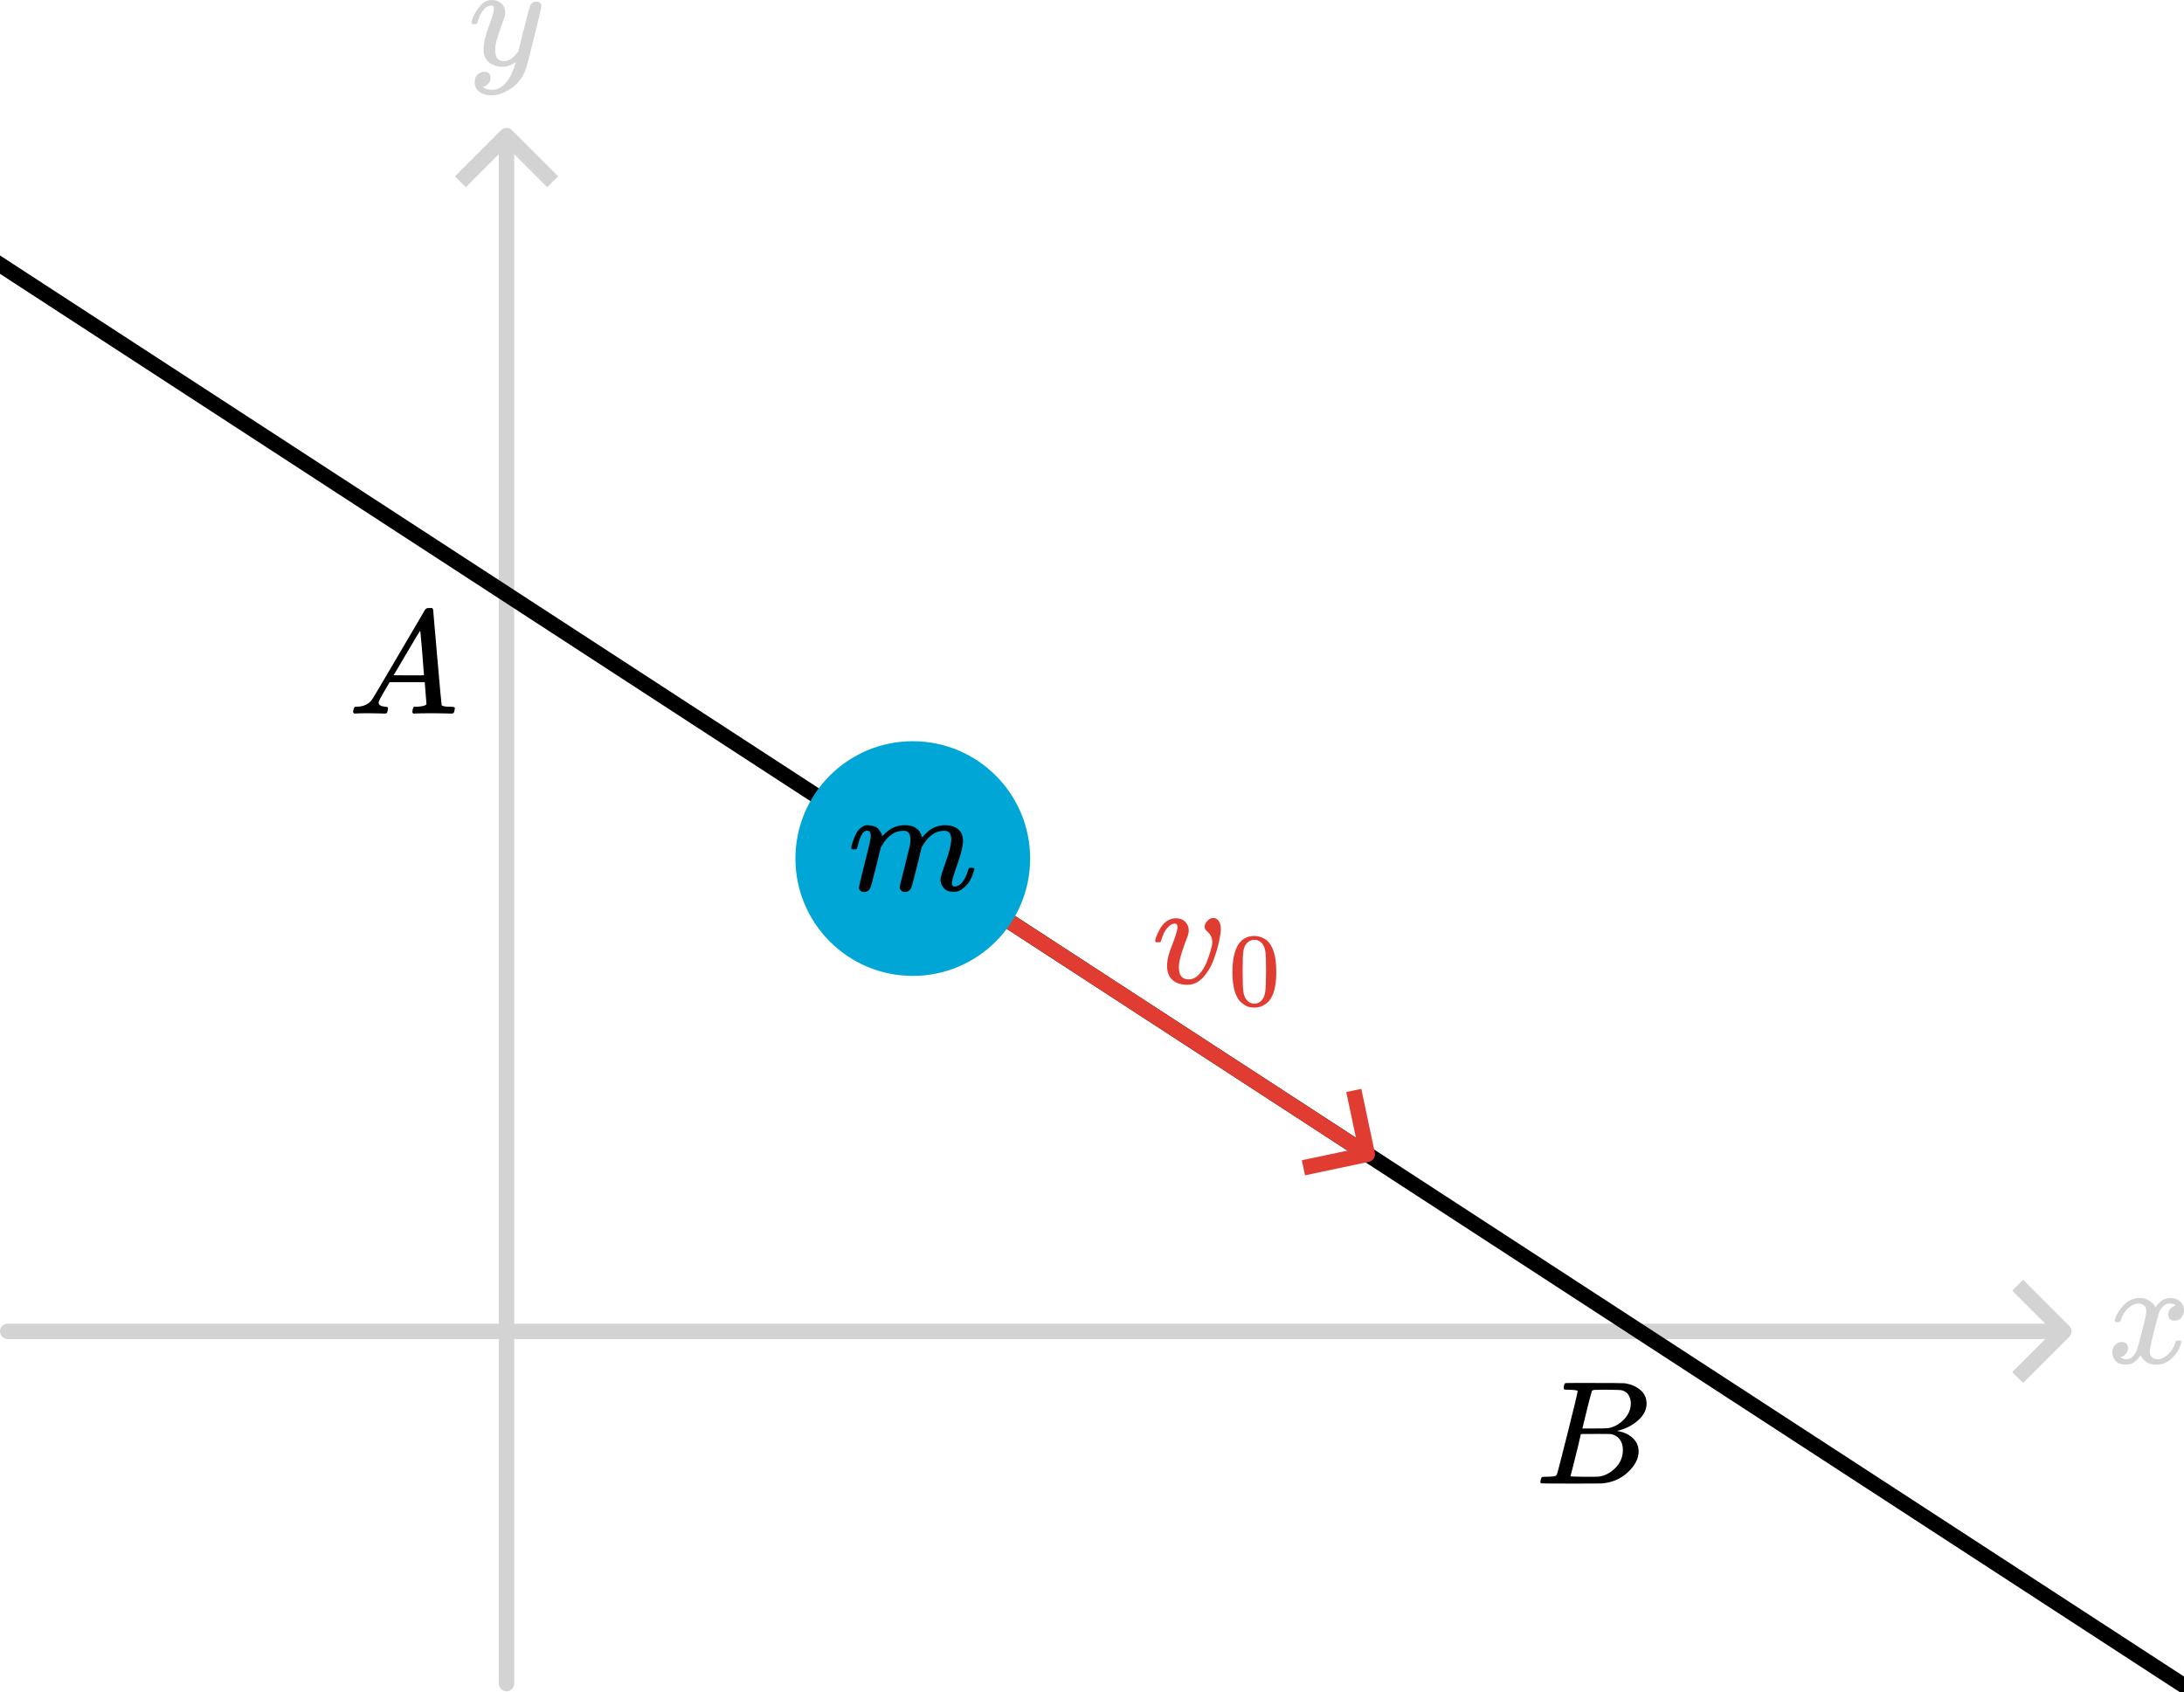
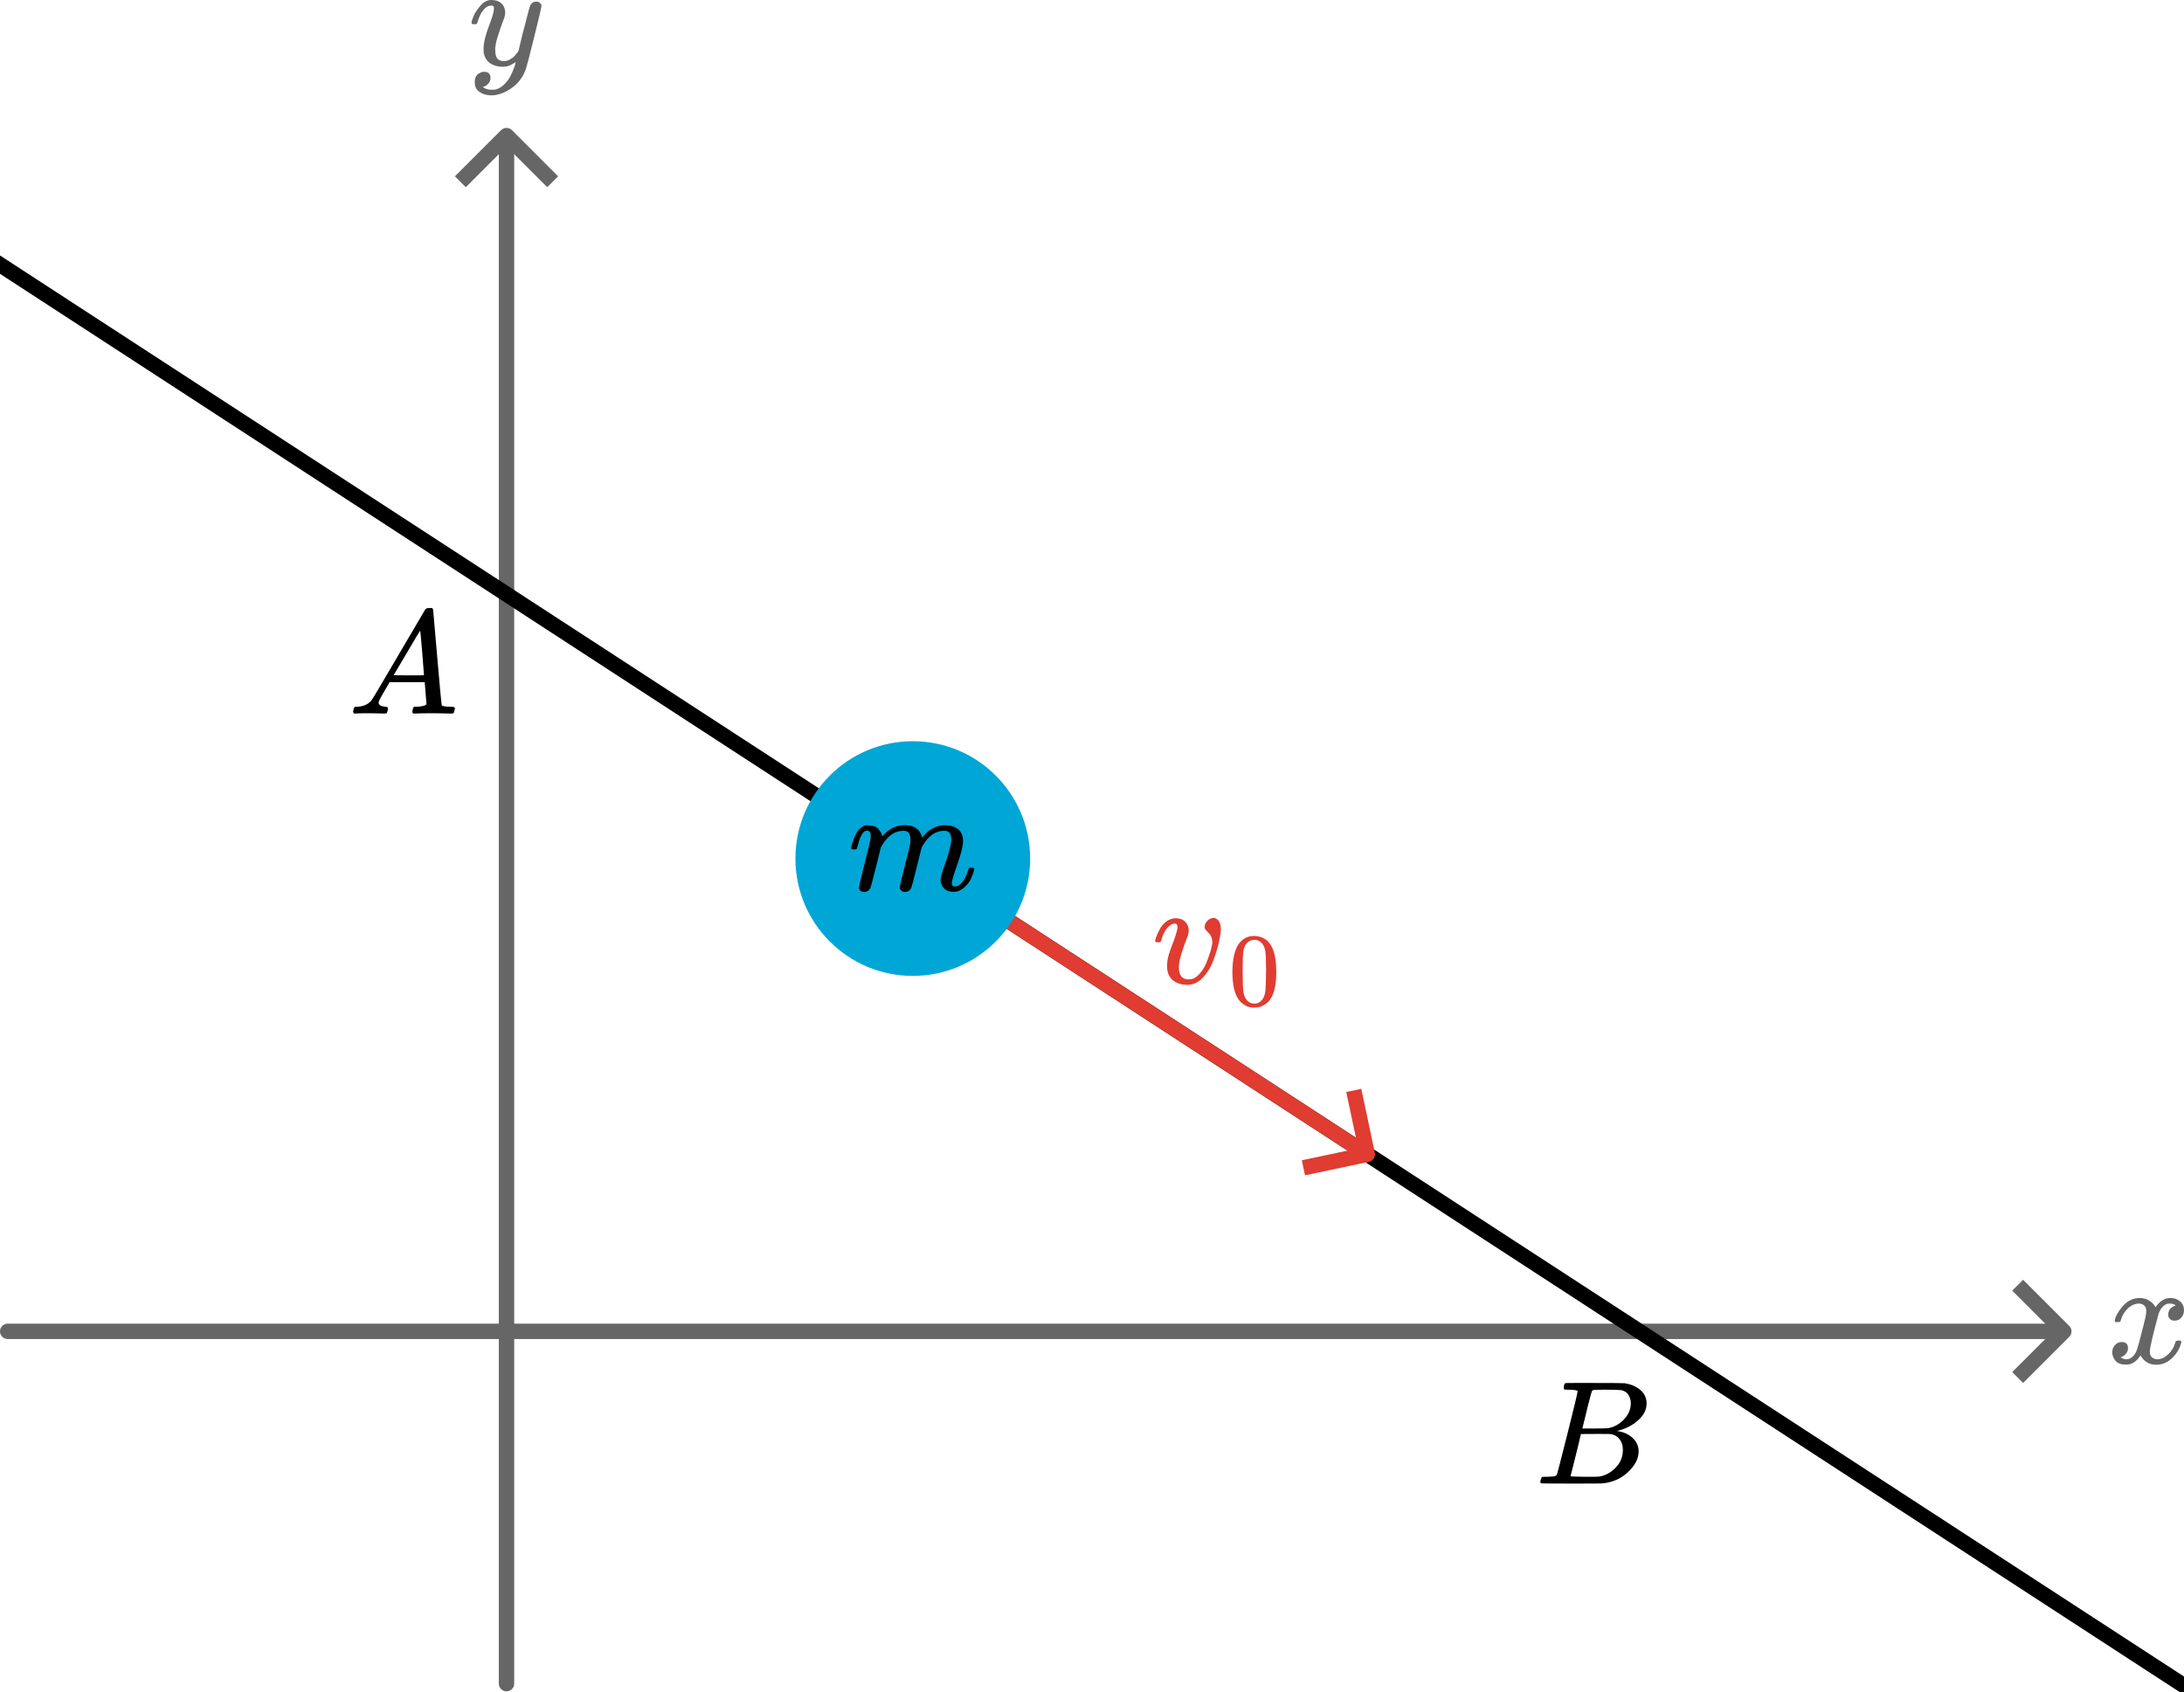
<svg xmlns="http://www.w3.org/2000/svg" xmlns:xlink="http://www.w3.org/1999/xlink" width="141.938mm" height="109.929mm" viewBox="0 0 141.938 109.929" version="1.1" id="svg1" xml:space="preserve">
  <defs id="defs1">
    <marker style="overflow:visible" id="ArrowWide" refX="0" refY="0" orient="auto-start-reverse" markerWidth="1" markerHeight="1" viewBox="0 0 1 1" preserveAspectRatio="xMidYMid">
      <path style="fill:none;stroke:context-stroke;stroke-width:1;stroke-linecap:butt" d="M 3,-3 0,0 3,3" transform="rotate(180,0.125,0)" id="path18" />
    </marker>
    <style type="text/css" id="style1">*{stroke-linejoin: round; stroke-linecap: butt}</style>
    <style type="text/css" id="style1-4">*{stroke-linejoin: round; stroke-linecap: butt}</style>
    <style type="text/css" id="style1-1">*{stroke-linejoin: round; stroke-linecap: butt}</style>
    <path id="MJX-10-TEX-I-1D465" d="m 52,289 q 7,42 54,97 47,55 116,56 35,0 64,-18 29,-18 43,-45 42,63 101,63 37,0 64,-22 27,-22 28,-59 0,-29 -14,-47 -14,-18 -27,-22 -13,-4 -23,-4 -19,0 -31,11 -12,11 -12,29 0,46 50,63 -11,13 -40,13 -13,0 -19,-2 -38,-16 -56,-66 -60,-221 -60,-258 0,-28 16,-40 16,-12 35,-12 37,0 73,33 36,33 49,81 3,10 6,11 3,1 16,2 h 4 q 15,0 15,-8 0,-1 -2,-11 Q 486,77 440,33 394,-11 333,-11 263,-11 227,52 186,-10 133,-10 h -6 q -49,0 -70,26 -21,26 -22,55 0,32 19,52 19,20 45,20 43,0 43,-42 Q 142,81 130,66 118,51 107,46 96,41 94,41 l -3,-1 q 0,-1 6,-4 6,-3 16,-7 10,-4 19,-3 36,0 62,45 9,16 23,68 14,52 28,108 14,56 16,66 5,27 5,39 0,28 -15,40 -15,12 -34,12 -40,0 -75,-32 -35,-32 -49,-82 -2,-9 -5,-10 -3,-1 -16,-2 H 58 q -6,6 -6,11 z" />
    <path id="MJX-10-TEX-I-1D466" d="m 21,287 q 0,14 15,48 15,34 48,71 33,37 74,36 41,0 66,-23 25,-23 26,-64 -2,-19 -3,-21 0,-3 -16,-46 -16,-43 -33,-97 -17,-54 -16,-86 0,-43 14,-60 14,-17 42,-18 23,0 43,11 20,11 31,23 11,12 27,33 0,1 5,20 5,19 14,59 9,40 19,74 38,150 42,157 13,27 43,27 13,0 21,-7 8,-7 11,-12 3,-5 2,-9 0,-13 -49,-210 -49,-197 -56,-216 -28,-83 -97,-132 -69,-49 -138,-50 -45,0 -79,22 -34,22 -34,66 0,22 7,37 7,15 19,22 12,7 20,10 8,3 17,3 44,0 44,-42 0,-20 -12,-35 -12,-15 -23,-20 -11,-5 -13,-5 l -3,-1 q 2,-5 19,-12 17,-7 34,-7 h 8 q 17,0 26,2 33,9 61,38 28,29 43,62 15,33 23,56 8,23 8,30 l -6,-4 q -6,-4 -19,-11 -13,-7 -26,-12 -20,-5 -39,-5 -46,0 -81,22 -35,22 -46,71 -1,7 -1,31 0,57 35,149 35,92 35,117 0,1 0,2 0,9 0,12 0,3 -4,7 -4,4 -11,4 h -4 Q 131,404 112,385 93,366 82,344 71,322 65,302 59,282 57,280 55,278 41,278 H 27 q -6,6 -6,9 z" />
    <path id="MJX-12-TEX-I-1D45A" d="m 21,287 q 1,6 3,16 2,10 12,38 10,28 20,47 10,19 32,37 22,18 44,17 22,-1 43,-7 21,-6 30,-18 9,-12 16,-22 7,-10 8,-19 l 2,-7 q 0,-2 1,-2 l 11,11 q 60,64 141,64 17,0 31,-2 14,-2 26,-7 12,-5 19,-10 7,-5 15,-12 8,-7 10,-13 2,-6 8,-13 6,-7 4,-12 -2,-5 3,-9 5,-4 2,-7 l 8,10 q 63,75 149,75 54,0 87,-27 33,-27 34,-79 0,-51 -38,-158 -38,-107 -38,-128 1,-14 5,-19 4,-5 15,-5 28,0 52,30 24,30 39,82 3,11 6,13 3,2 16,2 20,0 20,-8 0,-1 -4,-15 -8,-29 -22,-57 -14,-28 -46,-56 -32,-28 -69,-27 -47,0 -68,27 -21,27 -21,56 0,19 36,120 36,101 37,152 0,59 -44,59 h -5 Q 565,404 506,303 L 499,291 466,157 Q 433,26 428,16 q -13,-27 -43,-27 -13,0 -21,7 -8,7 -11,12 -3,5 -3,10 0,11 34,143 l 36,146 q 3,15 3,38 0,59 -44,59 h -5 Q 288,404 229,303 L 222,291 189,157 Q 156,26 151,16 138,-11 108,-11 95,-11 87,-5 79,1 76,7 q -3,6 -2,10 0,13 38,164 39,154 39,161 3,15 3,27 0,36 -25,36 -22,0 -37,-28 Q 77,349 69,316 61,283 57,280 55,278 41,278 H 27 q -6,6 -6,9 z" />
    <marker style="overflow:visible" id="ArrowWide-7" refX="0" refY="0" orient="auto-start-reverse" markerWidth="1" markerHeight="1" viewBox="0 0 1 1" preserveAspectRatio="xMidYMid">
      <path style="fill:none;stroke:context-stroke;stroke-width:1;stroke-linecap:butt" d="M 3,-3 0,0 3,3" transform="rotate(180,0.125,0)" id="path18-1" />
    </marker>
    <path id="MJX-14-TEX-I-1D434" d="m 208,74 q 0,-24 46,-28 18,0 18,-11 0,-1 -2,-13 Q 267,8 264,4 261,0 251,0 249,0 239,0 229,0 205,1 181,2 141,2 70,2 50,0 h -8 q -7,7 -7,11 2,27 13,35 h 14 q 70,3 102,50 6,6 181,305 175,299 178,303 7,12 24,12 h 8 17 q 6,-9 6,-10 l 28,-323 q 28,-323 30,-326 5,-11 65,-11 25,0 25,-10 0,-2 -3,-14 Q 720,7 718,4 716,1 704,0 701,0 690,0 679,0 651,1 623,2 578,2 484,2 455,0 h -12 q -6,6 -6,9 0,3 2,18 4,13 6,16 l 4,3 h 20 q 54,3 64,17 L 521,213 H 283 L 249,155 Q 208,86 208,74 Z m 308,186 q 0,11 -12,156 -12,145 -14,146 L 463,519 Q 447,492 400,412 l -90,-152 103,-1 q 103,0 103,1 z" />
    <path id="MJX-14-TEX-I-1D435" d="m 231,637 q -27,0 -32,1 -5,1 -5,11 0,27 11,33 1,1 130,1 259,0 273,-2 63,-10 105,-45 42,-35 43,-92 0,-64 -58,-115 -58,-51 -133,-69 l -10,-3 q 64,-9 105,-46 41,-37 42,-92 Q 702,146 630,78 558,10 453,1 446,0 242,0 42,0 39,2 q -4,3 -4,8 0,7 2,14 5,19 10,21 4,1 15,1 h 6 q 27,0 60,3 14,3 19,12 3,4 72,278 69,274 69,289 0,7 -57,9 z m 418,-93 q 0,30 -15,56 -15,26 -49,34 -7,2 -92,3 -20,0 -42,0 -22,0 -35,-1 h -13 q -15,-1 -19,-10 -2,-4 -32,-120 0,-3 -1,-6 L 320,374 h 81 q 81,0 93,2 60,10 107,58 47,48 48,110 z M 595,229 q 0,44 -23,73 -23,29 -60,34 -6,1 -83,1 -118,0 -119,-1 0,-2 -17,-73 -17,-71 -35,-141 L 240,52 q 0,-4 12,-4 12,0 81,-2 89,0 96,1 62,7 114,58 52,51 52,124 z" />
    <path id="MJX-14-TEX-I-1D463" d="m 173,380 q 0,25 -19,25 -24,0 -50,-29 -26,-29 -43,-89 -1,-1 -2,-3 -1,-2 -1,-3 0,-1 -2,-2 -2,-1 -3,-1 -1,0 -4,0 -3,0 -8,0 H 27 q -6,6 -6,9 0,7 8,29 8,22 24,52 16,30 44,51 28,21 63,22 42,0 65,-24 23,-24 24,-56 0,-17 -3,-26 0,-6 -15,-44 -15,-38 -31,-89 -16,-51 -18,-89 0,-27 5,-44 13,-43 63,-43 37,0 69,34 32,34 50,79 18,45 29,83 11,38 11,55 0,23 -8,40 -8,17 -18,26 -10,9 -18,18 -8,9 -8,22 0,22 19,41 19,19 41,19 19,0 34,-18 15,-18 16,-58 0,-27 -12,-83 Q 443,228 418,159 393,90 347,40 301,-10 241,-11 q -64,0 -102,33 -37,32 -37,95 0,31 8,64 8,33 41,117 22,64 22,82 z" />
    <path id="MJX-14-TEX-N-30" d="m 96,585 q 56,81 153,81 48,0 96,-26 48,-26 78,-92 37,-83 37,-228 0,-155 -43,-237 -20,-42 -55,-67 -35,-25 -61,-31 -26,-6 -51,-7 -26,0 -52,6 -26,6 -61,32 -35,26 -55,67 -43,82 -43,237 0,174 57,265 z m 225,12 q -30,32 -71,32 -42,0 -72,-32 -25,-26 -33,-72 -8,-46 -8,-192 0,-158 8,-208 8,-50 36,-79 28,-30 69,-30 40,0 68,30 29,30 36,84 7,54 8,203 0,145 -8,191 -8,46 -33,73 z" />
  </defs>
  <g id="layer1" transform="translate(-35.51928,-595.51)">
-     <path style="fill:#d3d3d3;stroke:#d3d3d3;stroke-width:1;stroke-linecap:round;stroke-linejoin:round;stroke-opacity:1;marker-end:url(#ArrowWide-7)" d="M 68.438,704.939 V 604.574" id="path35-1" />
-     <path style="fill:#d3d3d3;stroke:#d3d3d3;stroke-width:1;stroke-linecap:round;stroke-linejoin:round;stroke-opacity:1;marker-end:url(#ArrowWide-7)" d="M 36.019,682.043 H 169.397" id="path34-8" />
-     <path style="opacity:1;fill:#d3d3d3;stroke:#000000;stroke-width:1;stroke-linecap:square;stroke-dasharray:none;stroke-dashoffset:0;stroke-opacity:1" d="M 192.588,714.92 23.841,605.112" id="path96" />
-     <use data-c="1D465" xlink:href="#MJX-10-TEX-I-1D465" id="use6-7-5" style="fill:#d3d3d3;stroke:#000000;stroke-width:0;stroke-linecap:butt;stroke-linejoin:round" transform="matrix(0.00957778,0,0,-0.00957778,172.4575,684.107)" />
-     <use data-c="1D466" xlink:href="#MJX-10-TEX-I-1D466" id="use7-7-9" style="fill:#d3d3d3;stroke:#000000;stroke-width:0;stroke-linecap:butt;stroke-linejoin:round" transform="matrix(0.00957778,0,0,-0.00957778,65.96108,599.7437)" />
-     <path style="opacity:1;fill:#d3d3d3;stroke:#e03c31;stroke-width:1;stroke-linecap:square;stroke-dasharray:none;stroke-dashoffset:0;stroke-opacity:1;marker-end:url(#ArrowWide)" d="m 94.841,651.313 29.329,19.085" id="path100" />
+     <path style="fill:#666666;stroke:#666666;stroke-width:1;stroke-linecap:round;stroke-linejoin:round;stroke-opacity:1;marker-end:url(#ArrowWide-7)" d="M 68.438,704.939 V 604.574" id="path35-1" />
+     <path style="fill:#666666;stroke:#666666;stroke-width:1;stroke-linecap:round;stroke-linejoin:round;stroke-opacity:1;marker-end:url(#ArrowWide-7)" d="M 36.019,682.043 H 169.397" id="path34-8" />
+     <path style="opacity:1;fill:#666666;stroke:#000000;stroke-width:1;stroke-linecap:square;stroke-dasharray:none;stroke-dashoffset:0;stroke-opacity:1" d="M 192.588,714.92 23.841,605.112" id="path96" />
+     <use data-c="1D465" xlink:href="#MJX-10-TEX-I-1D465" id="use6-7-5" style="fill:#666666;stroke:#000000;stroke-width:0;stroke-linecap:butt;stroke-linejoin:round" transform="matrix(0.00957778,0,0,-0.00957778,172.4575,684.107)" />
+     <use data-c="1D466" xlink:href="#MJX-10-TEX-I-1D466" id="use7-7-9" style="fill:#666666;stroke:#000000;stroke-width:0;stroke-linecap:butt;stroke-linejoin:round" transform="matrix(0.00957778,0,0,-0.00957778,65.96108,599.7437)" />
+     <path style="opacity:1;fill:#666666;stroke:#e03c31;stroke-width:1;stroke-linecap:square;stroke-dasharray:none;stroke-dashoffset:0;stroke-opacity:1;marker-end:url(#ArrowWide)" d="m 94.841,651.313 29.329,19.085" id="path100" />
    <circle style="fill:#00a6d6;stroke:none;stroke-width:1;stroke-linecap:square;stroke-linejoin:round;stroke-opacity:1" id="circle52-3" cx="94.841" cy="651.313" r="7.627" />
    <g data-mml-node="mi" transform="matrix(0.00957735,0,0,-0.00957735,90.63617,653.3776)" id="g2-7" style="fill:#000000;stroke:#000000;stroke-width:0">
      <use data-c="1D45A" xlink:href="#MJX-12-TEX-I-1D45A" id="use2-54" style="stroke-width:0" />
    </g>
    <g data-mml-node="mi" id="g1-2" style="fill:#000000;stroke:#000000;stroke-width:0" transform="matrix(0.00957527,0,0,-0.00957527,58.13294,641.8868)">
      <use data-c="1D434" xlink:href="#MJX-14-TEX-I-1D434" id="use1-5" style="stroke-width:0" />
    </g>
    <g data-mml-node="mi" transform="matrix(0.00957527,0,0,-0.00957527,135.2927,691.9365)" id="g2-0" style="fill:#000000;stroke:#000000;stroke-width:0">
      <use data-c="1D435" xlink:href="#MJX-14-TEX-I-1D435" id="use2-9" style="stroke-width:0" />
    </g>
    <g data-mml-node="msub" transform="matrix(0.00957527,0,0,-0.00957527,110.3905,659.4152)" id="g5-4" style="fill:#e03c31;stroke:#000000;stroke-width:0">
      <g data-mml-node="mi" id="g3-7" style="fill:#e03c31;stroke-width:0">
        <use data-c="1D463" xlink:href="#MJX-14-TEX-I-1D463" id="use3-8" style="fill:#e03c31;stroke-width:0" />
      </g>
      <g data-mml-node="mn" transform="matrix(0.707,0,0,0.707,518,-150)" id="g4-3" style="fill:#e03c31;stroke-width:0">
        <use data-c="30" xlink:href="#MJX-14-TEX-N-30" id="use4-5" style="fill:#e03c31;stroke-width:0" />
      </g>
    </g>
  </g>
</svg>
